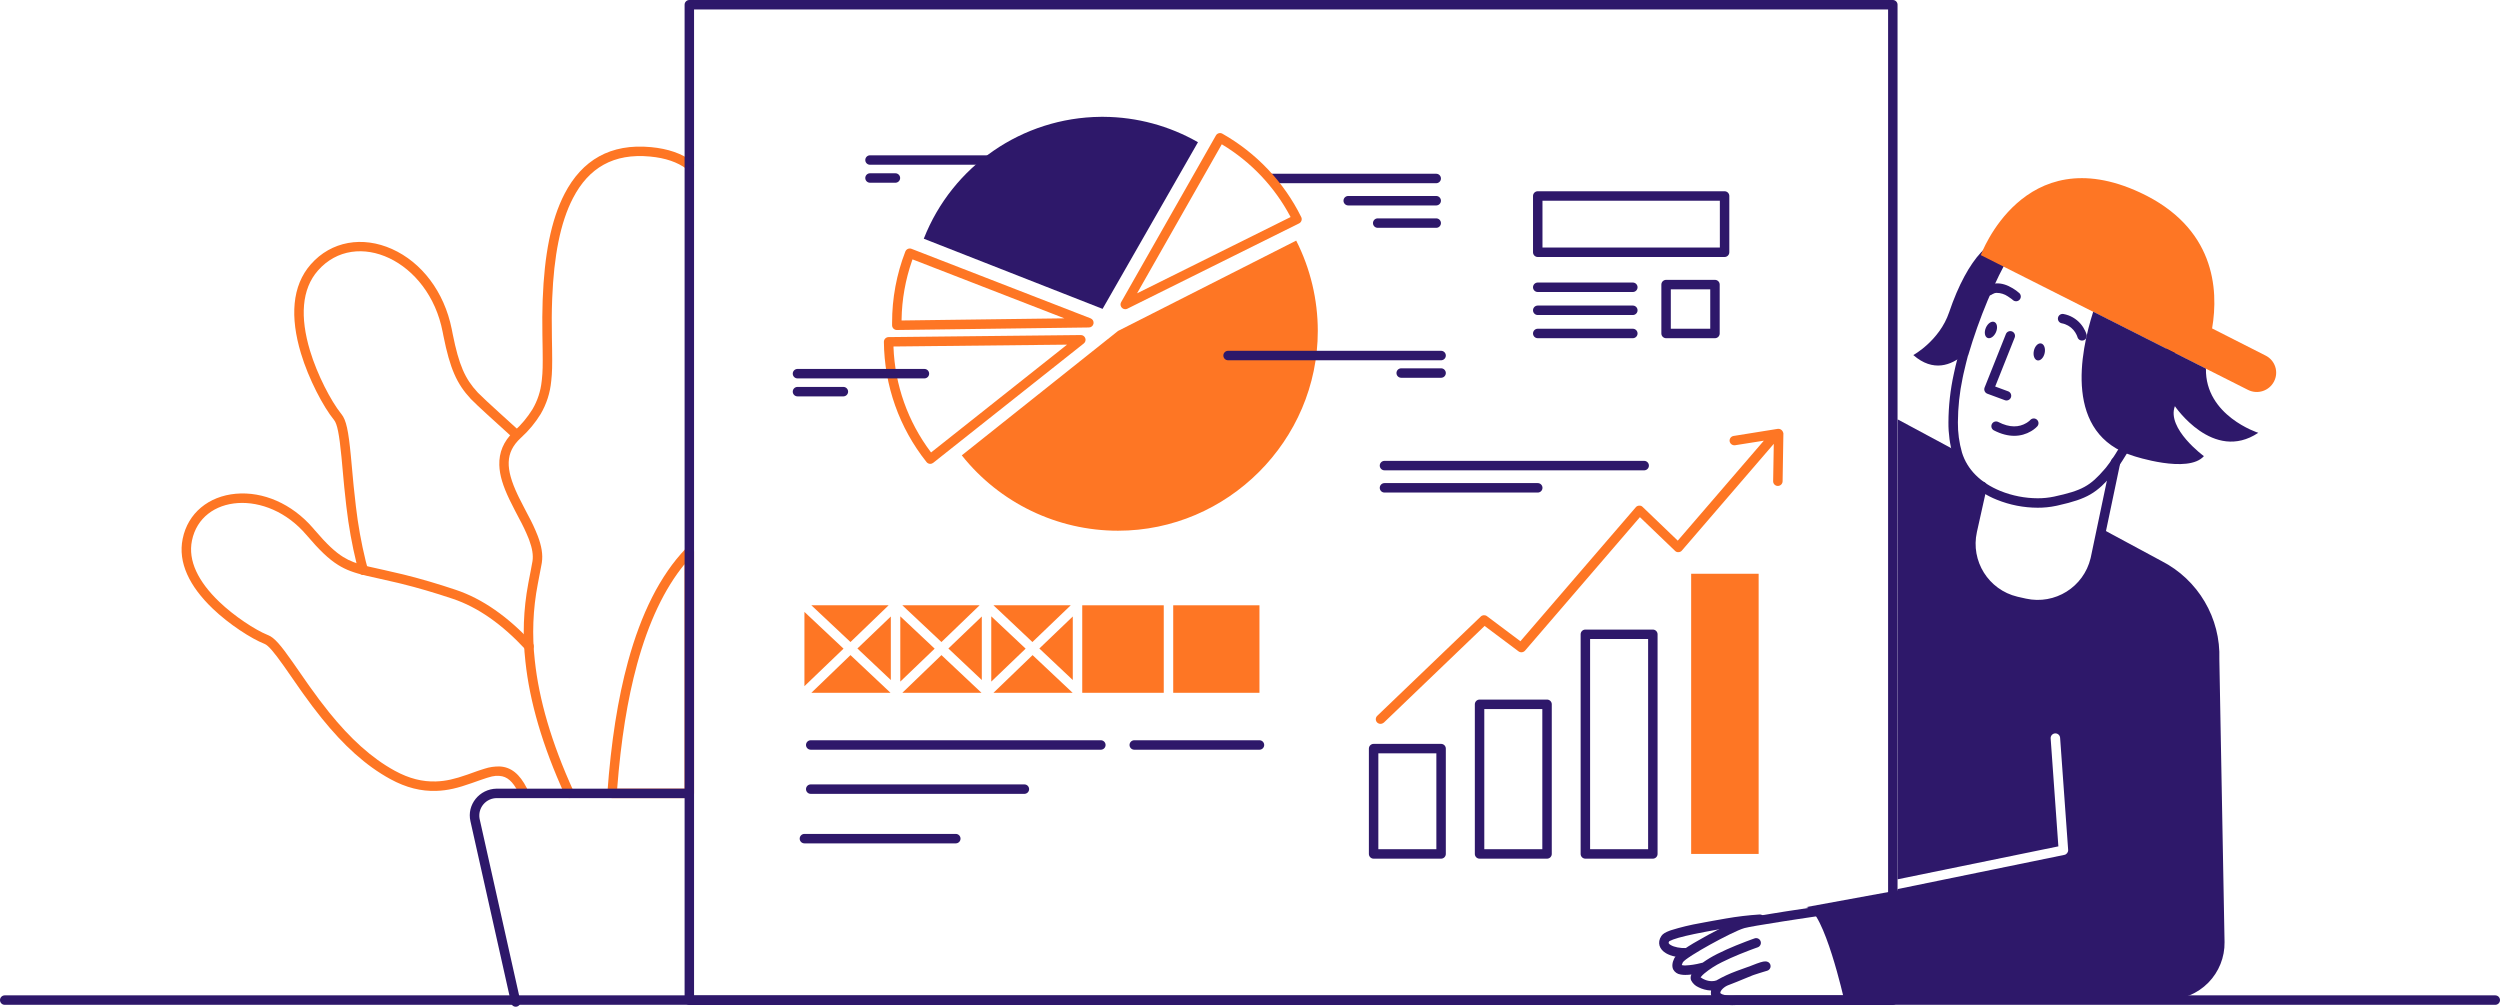
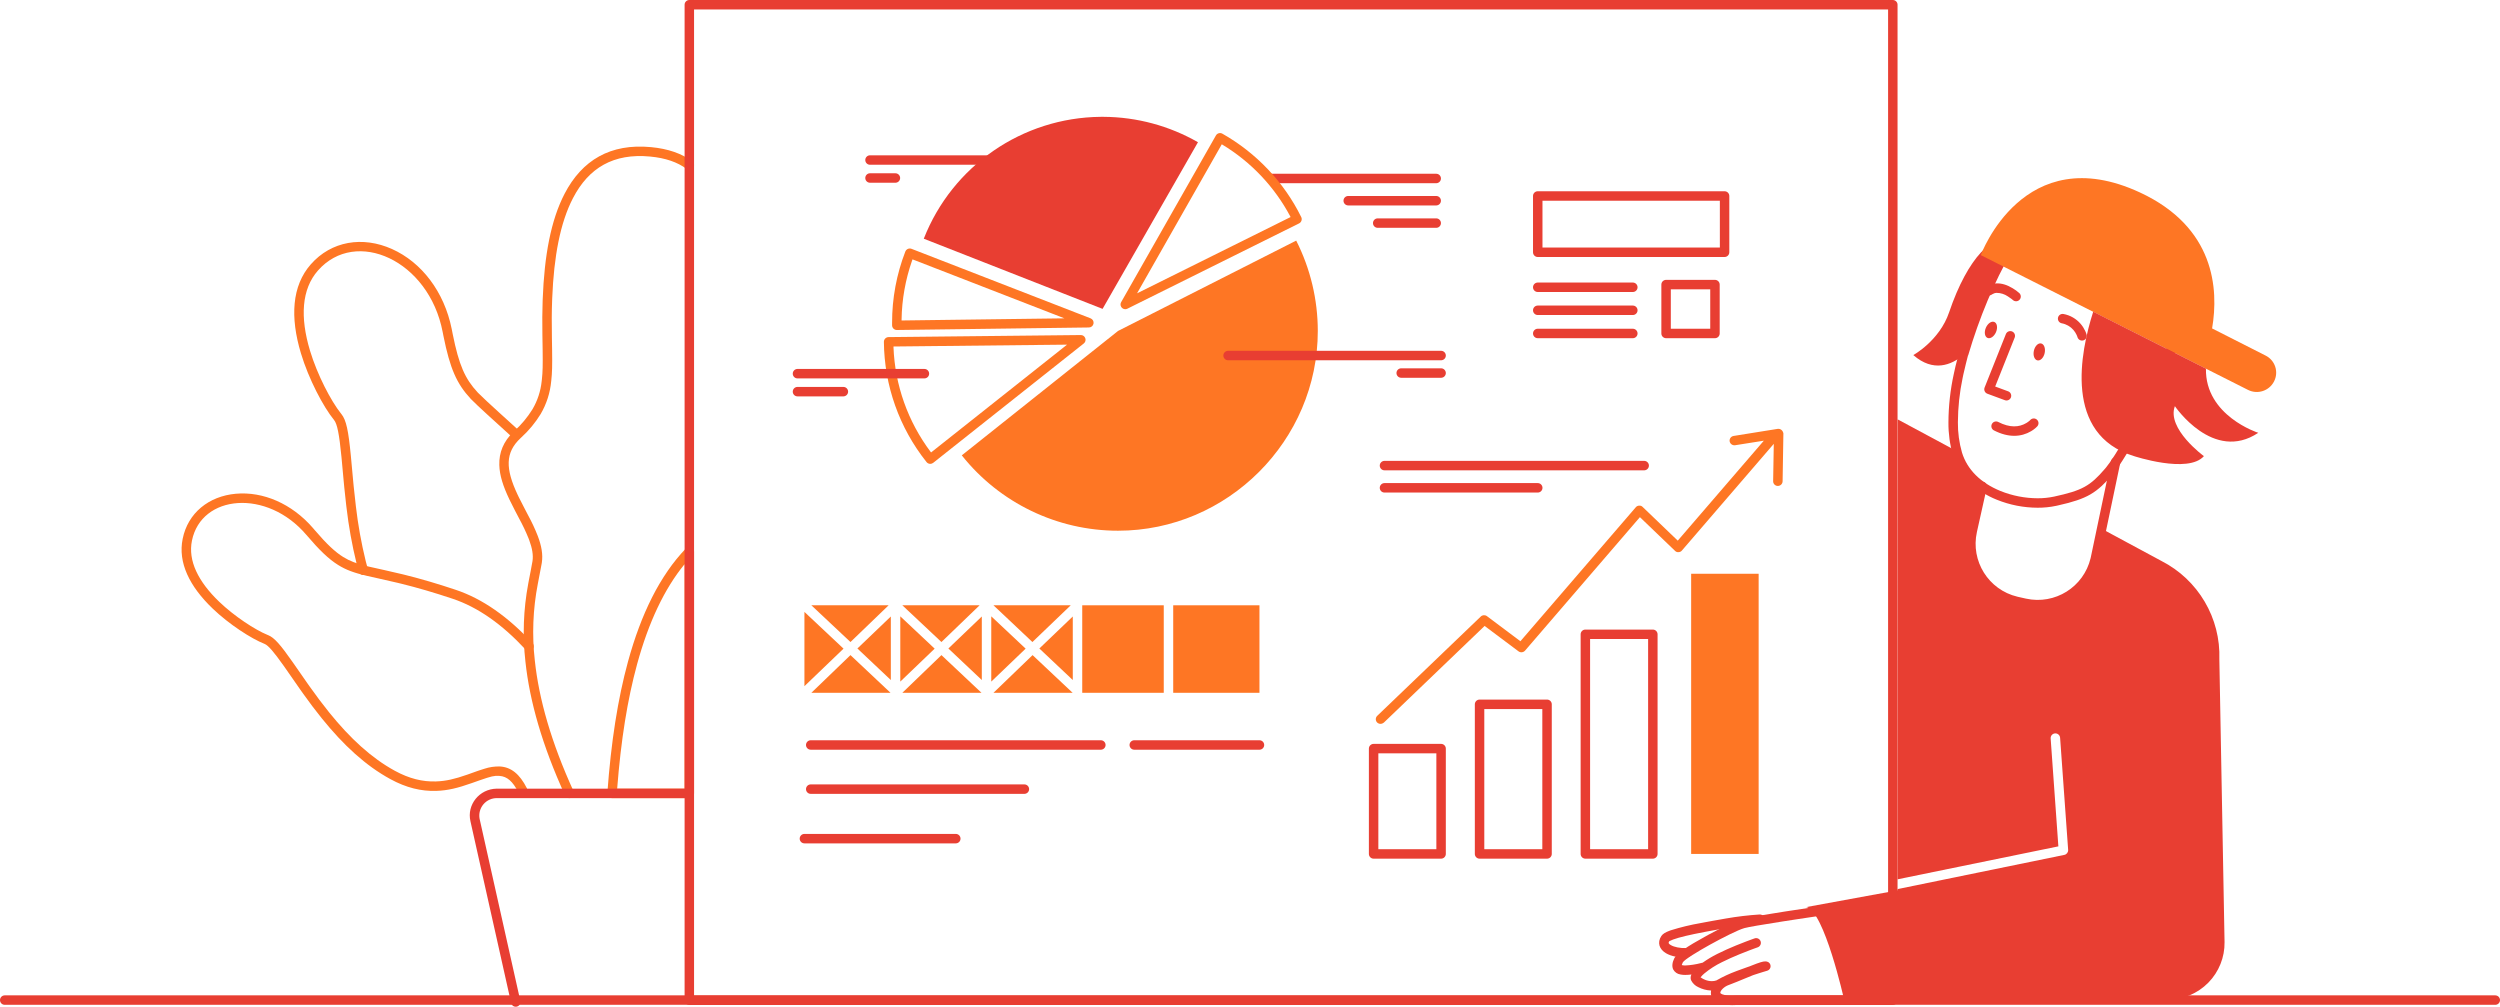
<svg xmlns="http://www.w3.org/2000/svg" viewBox="0 0 1585.6 638.5">
  <g id="graphs_and_statistics_outline_II" data-name="graphs and statistics/outline_II" transform="translate(2.6 2.6)">
    <g id="graphs_and_statistics_outline_II-2" data-name="graphs and statistics/outline_II">
      <g id="graphs_and_statistics_outline_II-3" data-name="graphs and statistics_outline_II">
        <g id="flower_1_" transform="translate(115 93)">
          <g id="leaves_1_">
            <g id="leaf_IV_1_" transform="translate(72 60)">
              <path id="Path" d="M10.529,14.177C23.51-.563,43.377-3.859,62.046,4.522,80.732,12.911,95.118,31.493,99.884,55.27l.472,2.411.164.822c3.947,19.6,7.747,28.251,15.8,36.919l.28.3c4.264,4.432,22.753,20.943,25.431,23.452a3,3,0,1,1-4.1,4.378l-2.583-2.357c-6.035-5.469-19.816-17.872-23.284-21.539l-.137-.146c-8.906-9.586-13.139-19.224-17.287-39.818q-.251-1.247-.505-2.565c-8.709-45.49-55.049-66.293-79.1-38.981C4.647,29.933,3.6,47.719,10,68.969c4.613,15.316,13.293,31.91,19.623,39.848l.282.35c3.119,3.835,4.464,10.639,6,26.487l1.477,16.056.314,3.253c.451,4.577.9,8.666,1.394,12.706a282.075,282.075,0,0,0,6.21,34.616q.658,2.617,1.37,5.167a3,3,0,1,1-5.779,1.615q-.734-2.626-1.41-5.319A287.893,287.893,0,0,1,33.134,168.4l-.229-1.893c-.413-3.482-.795-7.042-1.18-10.951l-.4-4.19c-.339-3.644-1.077-11.822-1.225-13.4l-.164-1.722c-1.384-14.24-2.661-20.81-4.679-23.291-6.851-8.4-16.091-25.966-21-42.255C-2.679,47.67-1.514,27.851,10.529,14.177Z" transform="translate(-2.98 -2.159)" fill="#fe7624" />
            </g>
            <g id="leaf_II_1_" transform="translate(0 220)">
              <path id="Path-2" data-name="Path" d="M34.433.191C51.6-1.342,69.878,6.4,83.3,21.906l1.3,1.518c7.505,8.741,12.78,13.7,17.923,16.892,4.256,2.644,8.529,4.225,15.686,5.954l1.029.242c2.6.586,15.466,3.429,20.74,4.721l2.185.542c9.852,2.473,20.012,5.432,31.624,9.321C191,66.833,207.176,78.333,222.537,94.9a3,3,0,1,1-4.4,4.079c-14.726-15.884-30.1-26.809-46.253-32.195-11.891-3.982-22.217-6.971-32.26-9.461l-2.695-.654c-6.355-1.505-18.525-4.187-19.487-4.415-8.109-1.925-13.063-3.723-18.087-6.844C93.381,41.7,87.5,36.1,79.152,26.284,54.177-3.1,12.516.622,6.576,29.946,3.969,42.613,10.529,55.9,23.9,68.726,33.543,77.97,46.645,86.5,54.44,89.691l.392.158c4.013,1.572,7.906,6.125,15.681,17.221l9.01,12.948,1.62,2.3c4.366,6.145,8.33,11.44,12.4,16.482,13.414,16.619,26.887,29.011,41.737,37.111,9.1,4.982,17.588,7.025,26.045,6.749,6.346-.207,11.949-1.534,19.916-4.321l5.895-2.108,1.4-.488c1.333-.457,2.474-.825,3.573-1.147a28.826,28.826,0,0,1,9.735-1.434c7.08.387,12.572,4.711,17.172,13.827a3,3,0,1,1-5.357,2.7c-3.638-7.21-7.3-10.172-11.882-10.522l-.541-.031c-3.041-.146-4.588.161-12.359,2.87l-4.9,1.728c-8.892,3.151-15.167,4.682-22.455,4.92-9.534.311-19.088-1.988-29.119-7.481-15.639-8.53-29.662-21.427-43.528-38.607-3.911-4.845-7.714-9.9-11.843-15.683l-1.848-2.608-9.57-13.747-.945-1.342c-6.163-8.708-9.641-12.733-11.918-13.71l-.113-.046c-8.482-3.35-22.526-12.44-32.887-22.375C5.042,58.956-2.412,43.853.7,28.746,4,12.429,17.211,1.728,34.433.191Z" transform="translate(-2.437 -2.641)" fill="#fe7624" />
            </g>
            <path id="Path-3" data-name="Path" d="M41.4,29.935C52.489,8.562,70.505-2.093,96.208.341c10.826,1.012,19.489,4.041,26.114,8.982a3,3,0,1,1-3.587,4.81c-5.686-4.24-13.3-6.9-23.089-7.818C72.462,4.12,56.725,13.426,46.729,32.7c-8.09,15.6-12.083,36.853-13.161,63.38l-.042,1.064c-.3,7.931-.315,14.223-.152,24.33l.125,7.616c.141,10.032.035,14.249-.539,19.418l-.031.273a50.385,50.385,0,0,1-6.7,20.856A68.8,68.8,0,0,1,14.07,184.362l-.594.559c-9.8,9.15-9.6,19.453-1.84,35.9l.78,1.625c.96,1.969,2,4,3.629,7.109l2.349,4.5a111.528,111.528,0,0,1,6,12.879c2.415,6.352,3.36,11.8,2.6,16.844l-.148.9c-.582,3.348-2.239,11.714-2.415,12.67a160.322,160.322,0,0,0-1.89,48.686c2.612,24.435,10.383,51.778,24.617,82.954a3,3,0,1,1-5.458,2.492c-14.494-31.746-22.441-59.711-25.125-84.808a165.812,165.812,0,0,1,1.773-49.4l.27-1.464c.444-2.309,2.144-10.918,2.445-12.918.563-3.741-.144-8.048-2.071-13.274l-.38-1a117.438,117.438,0,0,0-6-12.676l-2.764-5.291c-1.447-2.783-2.4-4.683-3.384-6.733C2.351,215.3.2,208.51.013,201.977-.215,194.028,2.634,187.008,9,180.895l.379-.359a63.962,63.962,0,0,0,11.684-13.96,44.021,44.021,0,0,0,5.819-17.764l.141-1.222c.515-4.755.61-8.865.474-18.507l-.158-9.816c-.118-8.409-.092-14.235.146-21.123l.044-1.227C28.575,69.084,32.708,46.7,41.4,29.935Z" transform="translate(199.071 -2.628)" fill="#fe7624" />
            <path id="Path-4" data-name="Path" d="M52,159.306H3a3,3,0,0,1-2.993-3.217C2.371,123.569,6.652,96.31,13.094,72.752c2.084-7.62,4.417-14.9,6.935-21.63a189.574,189.574,0,0,1,8.388-19.245,145.007,145.007,0,0,1,9.911-16.763A114.894,114.894,0,0,1,49.834.931,2.952,2.952,0,0,1,51.977,0,2.986,2.986,0,0,1,55,3.006v153.3A3,3,0,0,1,52,159.306Zm-3-148.4-.128.156C36.231,26.5,26.14,47.792,18.881,74.335c-6.125,22.4-10.259,48.192-12.638,78.849l-.009.122H49Z" transform="translate(267.6 251.294)" fill="#fe7624" />
          </g>
-           <path id="pot_2_" d="M138.353,0a3,3,0,0,1,.176,5.995L138.353,6h-121A11.074,11.074,0,0,0,6.223,19.079L32.081,134.645a3,3,0,0,1-5.812,1.481l-.043-.171L.429,20.672C-1.986,10.165,6.095.2,17.021,0l.332,0Z" transform="translate(180.347 404.6)" fill="#2e186a" />
+           <path id="pot_2_" d="M138.353,0a3,3,0,0,1,.176,5.995L138.353,6h-121A11.074,11.074,0,0,0,6.223,19.079L32.081,134.645a3,3,0,0,1-5.812,1.481l-.043-.171L.429,20.672C-1.986,10.165,6.095.2,17.021,0l.332,0Z" transform="translate(180.347 404.6)" fill="#E83E32" />
        </g>
        <g id="whiteboard_2_" transform="translate(434)">
-           <path id="shape_15_" d="M766.3,637.4H3a3,3,0,0,1-3-3V3A3,3,0,0,1,3,0H766.3a3,3,0,0,1,3,3V634.4A3,3,0,0,1,766.3,637.4ZM6,6V631.4H763.3V6Z" transform="translate(-2.4 -2.6)" fill="#2e186a" />
+           <path id="shape_15_" d="M766.3,637.4H3a3,3,0,0,1-3-3V3A3,3,0,0,1,3,0H766.3a3,3,0,0,1,3,3V634.4A3,3,0,0,1,766.3,637.4ZM6,6V631.4H763.3V6Z" transform="translate(-2.4 -2.6)" fill="#E83E32" />
          <g id="graph_5_" transform="translate(434 269)">
-             <path id="Rectangle" d="M45.8,72.8H3a3,3,0,0,1-3-3V3A3,3,0,0,1,3,0H45.8a3,3,0,0,1,3,3V69.8A3,3,0,0,1,45.8,72.8ZM6,6V66.8H42.8V6Z" transform="translate(-2.4 200.2)" fill="#2e186a" />
-             <path id="Rectangle-2" data-name="Rectangle" d="M45.8,100.9H3a3,3,0,0,1-3-3V3A3,3,0,0,1,3,0H45.8a3,3,0,0,1,3,3V97.9A3,3,0,0,1,45.8,100.9ZM6,6V94.9H42.8V6Z" transform="translate(64.8 172.1)" fill="#2e186a" />
-             <path id="Rectangle-3" data-name="Rectangle" d="M45.8,145.3H3a3,3,0,0,1-3-3V3A3,3,0,0,1,3,0H45.8a3,3,0,0,1,3,3V142.3A3,3,0,0,1,45.8,145.3ZM6,6H6V139.3H42.8V6H6Z" transform="translate(131.9 127.7)" fill="#2e186a" />
+             <path id="Rectangle" d="M45.8,72.8H3a3,3,0,0,1-3-3V3A3,3,0,0,1,3,0H45.8a3,3,0,0,1,3,3V69.8A3,3,0,0,1,45.8,72.8ZM6,6V66.8H42.8V6Z" transform="translate(-2.4 200.2)" fill="#E83E32" />
+             <path id="Rectangle-2" data-name="Rectangle" d="M45.8,100.9H3a3,3,0,0,1-3-3V3A3,3,0,0,1,3,0H45.8a3,3,0,0,1,3,3V97.9A3,3,0,0,1,45.8,100.9ZM6,6V94.9H42.8V6Z" transform="translate(64.8 172.1)" fill="#E83E32" />
+             <path id="Rectangle-3" data-name="Rectangle" d="M45.8,145.3H3a3,3,0,0,1-3-3V3A3,3,0,0,1,3,0H45.8a3,3,0,0,1,3,3V142.3A3,3,0,0,1,45.8,145.3ZM6,6H6V139.3H42.8V6H6Z" transform="translate(131.9 127.7)" fill="#E83E32" />
            <rect id="Rectangle-4" data-name="Rectangle" width="42.8" height="177.7" transform="translate(202 92.3)" fill="#fe7624" />
            <path id="arrow_1_" d="M257.313.725a3.1,3.1,0,0,0-2.4-.7l-28,4.5a3.011,3.011,0,0,0-2.5,3.4,3.09,3.09,0,0,0,3.4,2.5l18.3-2.9-54.6,63.4-22.3-21.4a2.651,2.651,0,0,0-2.2-.8,2.814,2.814,0,0,0-2.1,1l-73.2,85-21.2-15.9a3.028,3.028,0,0,0-3.9.2l-65.7,63a2.988,2.988,0,0,0-.1,4.2,3.1,3.1,0,0,0,2.2.9,3.439,3.439,0,0,0,2.1-.8l63.9-61.3,21.5,16.1a3.077,3.077,0,0,0,4.1-.4l72.9-84.7,22.3,21.4a2.651,2.651,0,0,0,2.2.8,2.814,2.814,0,0,0,2.1-1l58.3-67.7-.4,23.7a2.946,2.946,0,0,0,3,3h0a3.009,3.009,0,0,0,3-3l.5-30.3A3.738,3.738,0,0,0,257.313.725Z" transform="translate(1.987 0.375)" fill="#fe7624" />
          </g>
          <g id="layout_II_1_" transform="translate(73 381)">
            <g id="lines_8_" transform="translate(0 88)">
-               <path id="Path-5" data-name="Path" d="M187,0a3,3,0,0,1,.176,5.995L187,6H3A3,3,0,0,1,2.824.005L3,0Z" transform="translate(1.6 -2.1)" fill="#2e186a" />
-               <path id="Path-6" data-name="Path" d="M138.5,0a3,3,0,0,1,.176,5.995L138.5,6H3A3,3,0,0,1,2.824.005L3,0Z" transform="translate(1.6 25.9)" fill="#2e186a" />
-               <path id="Path-7" data-name="Path" d="M99,0a3,3,0,0,1,.176,5.995L99,6H3A3,3,0,0,1,2.824.005L3,0Z" transform="translate(-2.4 57.3)" fill="#2e186a" />
-               <path id="Path-8" data-name="Path" d="M82.4,0a3,3,0,0,1,.176,5.995L82.4,6H3A3,3,0,0,1,2.824.005L3,0Z" transform="translate(206.8 -2.1)" fill="#2e186a" />
+               <path id="Path-5" data-name="Path" d="M187,0a3,3,0,0,1,.176,5.995L187,6H3A3,3,0,0,1,2.824.005L3,0Z" transform="translate(1.6 -2.1)" fill="#E83E32" />
+               <path id="Path-6" data-name="Path" d="M138.5,0a3,3,0,0,1,.176,5.995L138.5,6H3A3,3,0,0,1,2.824.005L3,0Z" transform="translate(1.6 25.9)" fill="#E83E32" />
+               <path id="Path-7" data-name="Path" d="M99,0a3,3,0,0,1,.176,5.995L99,6H3A3,3,0,0,1,2.824.005L3,0Z" transform="translate(-2.4 57.3)" fill="#E83E32" />
+               <path id="Path-8" data-name="Path" d="M82.4,0a3,3,0,0,1,.176,5.995L82.4,6H3A3,3,0,0,1,2.824.005L3,0Z" transform="translate(206.8 -2.1)" fill="#E83E32" />
            </g>
            <g id="oragne_bar">
              <path id="Path-9" data-name="Path" d="M0,20.3l21.2,20V0Z" transform="translate(91.9 7.4)" fill="#fe7624" />
              <path id="Path-10" data-name="Path" d="M0,41.4,21.8,20.5,0,0Z" transform="translate(61.4 7.3)" fill="#fe7624" />
              <path id="Path-11" data-name="Path" d="M49,0H0L24.7,23.3Z" transform="translate(120.5 0.3)" fill="#fe7624" />
              <path id="Path-12" data-name="Path" d="M24.8,0,0,23.9H50.2Z" transform="translate(62.7 31.9)" fill="#fe7624" />
              <path id="Path-13" data-name="Path" d="M0,41.4,21.8,20.5,0,0Z" transform="translate(119.1 7.3)" fill="#fe7624" />
              <path id="Path-14" data-name="Path" d="M0,0V47.1L24.8,23.3Z" transform="translate(0.6 4.5)" fill="#fe7624" />
              <path id="Path-15" data-name="Path" d="M24.8,0,0,23.9H50.2Z" transform="translate(5 31.9)" fill="#fe7624" />
              <path id="Path-16" data-name="Path" d="M49,0H0L24.8,23.3Z" transform="translate(5 0.3)" fill="#fe7624" />
              <path id="Path-17" data-name="Path" d="M21.2,40.3V0L0,20.3Z" transform="translate(149.6 7.4)" fill="#fe7624" />
              <path id="Path-18" data-name="Path" d="M0,20.3l21.2,20V0Z" transform="translate(34.2 7.4)" fill="#fe7624" />
              <path id="Path-19" data-name="Path" d="M24.8,0,0,23.9H50.2Z" transform="translate(120.5 31.9)" fill="#fe7624" />
              <path id="Path-20" data-name="Path" d="M49,0H0L24.8,23.3Z" transform="translate(62.7 0.3)" fill="#fe7624" />
              <path id="Path-21" data-name="Path" d="M51.7,0H0V55.5H51.7Z" transform="translate(176.8 0.3)" fill="#fe7624" />
              <path id="Path-22" data-name="Path" d="M54.7,0H0V55.5H54.7Z" transform="translate(234.5 0.3)" fill="#fe7624" />
              <path id="Path-23" data-name="Path" d="M.4.45c.1.1.1.1.2.1V.45Z" transform="translate(170.2 55.35)" fill="#fe7624" />
            </g>
          </g>
          <g id="layout_3_" transform="translate(538 121)">
-             <path id="Rectangle-5" data-name="Rectangle" d="M34,37H3a3,3,0,0,1-3-3V3A3,3,0,0,1,3,0H34a3,3,0,0,1,3,3V34A3,3,0,0,1,34,37ZM6,6V31H31V6Z" transform="translate(79.1 53.9)" fill="#2e186a" />
-             <path id="Rectangle-6" data-name="Rectangle" d="M121.5,41.7H3a3,3,0,0,1-3-3V3A3,3,0,0,1,3,0H121.5a3,3,0,0,1,3,3V38.7A3,3,0,0,1,121.5,41.7ZM6,6V35.7H118.5V6Z" transform="translate(-2.3 -2.3)" fill="#2e186a" />
-             <path id="Path-24" data-name="Path" d="M63.3,0a3,3,0,0,1,.176,5.995L63.3,6H3A3,3,0,0,1,2.824.005L3,0Z" transform="translate(-2.3 84.9)" fill="#2e186a" />
-             <path id="Path-25" data-name="Path" d="M63.3,0a3,3,0,0,1,.176,5.995L63.3,6H3A3,3,0,0,1,2.824.005L3,0Z" transform="translate(-2.3 70.2)" fill="#2e186a" />
-             <path id="Path-26" data-name="Path" d="M63.3,0a3,3,0,0,1,.176,5.995L63.3,6H3A3,3,0,0,1,2.824.005L3,0Z" transform="translate(-2.3 55.6)" fill="#2e186a" />
+             <path id="Rectangle-5" data-name="Rectangle" d="M34,37H3a3,3,0,0,1-3-3V3A3,3,0,0,1,3,0H34a3,3,0,0,1,3,3V34A3,3,0,0,1,34,37ZM6,6V31H31V6Z" transform="translate(79.1 53.9)" fill="#E83E32" />
+             <path id="Rectangle-6" data-name="Rectangle" d="M121.5,41.7H3a3,3,0,0,1-3-3V3A3,3,0,0,1,3,0H121.5a3,3,0,0,1,3,3V38.7A3,3,0,0,1,121.5,41.7ZM6,6V35.7H118.5V6Z" transform="translate(-2.3 -2.3)" fill="#E83E32" />
+             <path id="Path-24" data-name="Path" d="M63.3,0a3,3,0,0,1,.176,5.995L63.3,6H3A3,3,0,0,1,2.824.005L3,0Z" transform="translate(-2.3 84.9)" fill="#E83E32" />
+             <path id="Path-25" data-name="Path" d="M63.3,0a3,3,0,0,1,.176,5.995L63.3,6H3A3,3,0,0,1,2.824.005L3,0Z" transform="translate(-2.3 70.2)" fill="#E83E32" />
+             <path id="Path-26" data-name="Path" d="M63.3,0a3,3,0,0,1,.176,5.995L63.3,6H3A3,3,0,0,1,2.824.005L3,0Z" transform="translate(-2.3 55.6)" fill="#E83E32" />
          </g>
          <g id="lines_7_" transform="translate(441 292)">
-             <path id="Path-27" data-name="Path" d="M167.7,0a3,3,0,0,1,.176,5.995L167.7,6H3A3,3,0,0,1,2.824.005L3,0Z" transform="translate(-2.5 -2.3)" fill="#2e186a" />
-             <path id="Path-28" data-name="Path" d="M100.2,0a3,3,0,0,1,.176,5.995L100.2,6H3A3,3,0,0,1,2.824.005L3,0Z" transform="translate(-2.5 11.8)" fill="#2e186a" />
+             <path id="Path-27" data-name="Path" d="M167.7,0a3,3,0,0,1,.176,5.995L167.7,6H3A3,3,0,0,1,2.824.005L3,0Z" transform="translate(-2.5 -2.3)" fill="#E83E32" />
+             <path id="Path-28" data-name="Path" d="M100.2,0a3,3,0,0,1,.176,5.995L100.2,6H3A3,3,0,0,1,2.824.005L3,0Z" transform="translate(-2.5 11.8)" fill="#E83E32" />
          </g>
          <g id="circle_graph_4_" transform="translate(69 71)">
            <path id="Path-29" data-name="Path" d="M99.1,57.3,212.1,0a126.927,126.927,0,0,1,13.7,57.3c0,69.5-57.2,126.7-126.7,126.7A126.586,126.586,0,0,1,0,136.2Z" transform="translate(104.4 79)" fill="#fe7624" />
-             <path id="Path-30" data-name="Path" d="M107.7,0a3,3,0,0,1,.176,5.995L107.7,6H3A3,3,0,0,1,2.824.005L3,0Z" transform="translate(297.6 36.6)" fill="#2e186a" />
-             <path id="Path-31" data-name="Path" d="M58.8,0a3,3,0,0,1,.176,5.995L58.8,6H3A3,3,0,0,1,2.824.005L3,0Z" transform="translate(346.5 50.7)" fill="#2e186a" />
-             <path id="Path-32" data-name="Path" d="M40.1,0a3,3,0,0,1,.176,5.995L40.1,6H3A3,3,0,0,1,2.824.005L3,0Z" transform="translate(365.2 64.9)" fill="#2e186a" />
-             <path id="Path-33" data-name="Path" d="M138.1,0a3,3,0,0,1,.176,5.995L138.1,6H3A3,3,0,0,1,2.824.005L3,0Z" transform="translate(270.3 148.9)" fill="#2e186a" />
-             <path id="Path-34" data-name="Path" d="M28.3,0a3,3,0,0,1,.176,5.995L28.3,6H3A3,3,0,0,1,2.824.005L3,0Z" transform="translate(380.1 160)" fill="#2e186a" />
+             <path id="Path-30" data-name="Path" d="M107.7,0a3,3,0,0,1,.176,5.995L107.7,6H3A3,3,0,0,1,2.824.005L3,0Z" transform="translate(297.6 36.6)" fill="#E83E32" />
+             <path id="Path-31" data-name="Path" d="M58.8,0a3,3,0,0,1,.176,5.995L58.8,6H3A3,3,0,0,1,2.824.005L3,0Z" transform="translate(346.5 50.7)" fill="#E83E32" />
+             <path id="Path-32" data-name="Path" d="M40.1,0a3,3,0,0,1,.176,5.995L40.1,6H3A3,3,0,0,1,2.824.005L3,0Z" transform="translate(365.2 64.9)" fill="#E83E32" />
+             <path id="Path-33" data-name="Path" d="M138.1,0a3,3,0,0,1,.176,5.995L138.1,6H3A3,3,0,0,1,2.824.005L3,0Z" transform="translate(270.3 148.9)" fill="#E83E32" />
+             <path id="Path-34" data-name="Path" d="M28.3,0a3,3,0,0,1,.176,5.995L28.3,6H3A3,3,0,0,1,2.824.005L3,0Z" transform="translate(380.1 160)" fill="#E83E32" />
            <g id="Group" transform="translate(46 27)">
-               <path id="Path-35" data-name="Path" d="M83.5,0a3,3,0,0,1,.176,5.995L83.5,6H3A3,3,0,0,1,2.824.005L3,0Z" transform="translate(-2.8 -2.1)" fill="#2e186a" />
-               <path id="Path-36" data-name="Path" d="M19.1,0a3,3,0,0,1,.176,5.995L19.1,6H3A3,3,0,0,1,2.824.005L3,0Z" transform="translate(-2.8 9.3)" fill="#2e186a" />
+               <path id="Path-35" data-name="Path" d="M83.5,0a3,3,0,0,1,.176,5.995L83.5,6H3A3,3,0,0,1,2.824.005L3,0Z" transform="translate(-2.8 -2.1)" fill="#E83E32" />
+               <path id="Path-36" data-name="Path" d="M19.1,0a3,3,0,0,1,.176,5.995L19.1,6H3A3,3,0,0,1,2.824.005L3,0Z" transform="translate(-2.8 9.3)" fill="#E83E32" />
            </g>
            <path id="Path-37" data-name="Path" d="M29.4,81.7h0a2.986,2.986,0,0,1-2.35-1.133A124.147,124.147,0,0,1,0,4.332,3,3,0,0,1,2.968,1.3L124.868,0h.036a2.963,2.963,0,0,1,2.83,2.015,2.934,2.934,0,0,1-.97,3.337l-95.5,75.7A2.968,2.968,0,0,1,29.4,81.7ZM116.169,6.092,6.07,7.267l.016.444a117.947,117.947,0,0,0,23.6,66.447l.233.307Z" transform="translate(55 138.9)" fill="#fe7624" />
            <path id="Path-38" data-name="Path" d="M3,51.7a3,3,0,0,1-3-3V47.1A124.721,124.721,0,0,1,8.4,1.919,3.018,3.018,0,0,1,11.2,0a2.988,2.988,0,0,1,1.085.2l113.6,44.1a3,3,0,0,1-1.047,5.8L3.039,51.7ZM12.949,6.9l-.327.924A118.84,118.84,0,0,0,6.017,45.067l-.007.593,103.3-1.357Z" transform="translate(60.2 83.999)" fill="#fe7624" />
            <path id="Path-39" data-name="Path" d="M3,111.715A3.03,3.03,0,0,1,.4,110.186a2.911,2.911,0,0,1,0-2.968l60.1-105.7A3,3,0,0,1,64.594.391a124.111,124.111,0,0,1,29,22.711,123.093,123.093,0,0,1,21.013,30.172,3.005,3.005,0,0,1-1.356,4.013l-108.9,54.1A3.021,3.021,0,0,1,3,111.715ZM64.222,7.121,10.477,101.643l97.389-48.382-.189-.359a117.828,117.828,0,0,0-43.1-45.568Z" transform="translate(205.085 10.799)" fill="#fe7624" />
-             <path id="Path-40" data-name="Path" d="M173.9,16.1A121.894,121.894,0,0,0,114.2,0h-2A121.762,121.762,0,0,0,0,77.3l113.4,44.5Z" transform="translate(80.3 0.5)" fill="#2e186a" />
-             <path id="Path-41" data-name="Path" d="M83.5,0a3,3,0,0,1,.176,5.995L83.5,6H3A3,3,0,0,1,2.824.005L3,0Z" transform="translate(-2.8 160.4)" fill="#2e186a" />
-             <path id="Path-42" data-name="Path" d="M32.1,0a3,3,0,0,1,.176,5.995L32.1,6H3A3,3,0,0,1,2.824.005L3,0Z" transform="translate(-2.8 171.8)" fill="#2e186a" />
+             <path id="Path-40" data-name="Path" d="M173.9,16.1A121.894,121.894,0,0,0,114.2,0h-2A121.762,121.762,0,0,0,0,77.3l113.4,44.5Z" transform="translate(80.3 0.5)" fill="#E83E32" />
+             <path id="Path-41" data-name="Path" d="M83.5,0a3,3,0,0,1,.176,5.995L83.5,6H3A3,3,0,0,1,2.824.005L3,0Z" transform="translate(-2.8 160.4)" fill="#E83E32" />
+             <path id="Path-42" data-name="Path" d="M32.1,0a3,3,0,0,1,.176,5.995L32.1,6H3A3,3,0,0,1,2.824.005L3,0Z" transform="translate(-2.8 171.8)" fill="#E83E32" />
          </g>
        </g>
        <g id="man_7_" transform="translate(1052 110)">
          <g id="hand_II_7_" transform="translate(0 463)">
-             <path id="Path-43" data-name="Path" d="M63.732.006a3,3,0,0,1,.374,5.988A188.984,188.984,0,0,0,44.926,8.2l-8.46,1.486-3.665.661c-.927.17-1.82.335-2.69.5l-1.291.244c-9.329,1.775-16.028,3.342-19.927,4.78A15.449,15.449,0,0,0,6.77,16.8c-.121.068-.224.131-.306.186l-.119.084c-.586.946-.407,1.444.921,2.254l.172.1c2.148,1.263,5.839,2.008,9.676,1.875a3,3,0,1,1,.207,6c-4.894.169-9.692-.8-12.924-2.7C.115,22.08-1.36,17.848,1.412,13.653c.941-1.432,2.674-2.406,5.4-3.413l.619-.222A147.572,147.572,0,0,1,26.369,5.449L29,4.948c1.539-.289,3.143-.583,4.883-.9L42.4,2.545A194.988,194.988,0,0,1,63.732.006Z" transform="translate(-2.319 4.4)" fill="#2e186a" />
-             <path id="Path-44" data-name="Path" d="M37.843,64.487c-4.187,0-7.469-.641-9.756-1.906a6.488,6.488,0,0,1-3.66-5.665l-.005-.24a7.115,7.115,0,0,1,.109-1.283l.033-.175-.284-.012A19.194,19.194,0,0,1,16.451,53.1a9.379,9.379,0,0,1-4.606-4.454l-.069-.194a4.6,4.6,0,0,1,.282-3.316l.032-.074-.2.026a30.727,30.727,0,0,1-3.679.25A15.41,15.41,0,0,1,5.354,45.1L5.1,45.045A6.2,6.2,0,0,1,.537,41.86c-.9-1.876-.655-4.39.69-7.079,1.4-2.865,7.819-7.353,20.192-14.125l1.86-1.01c8.507-4.577,16.819-8.528,20.215-9.608l.59-.176C46.851,9.09,55.754,7.545,71.3,5.139l3.322-.511c4.2-.643,8.7-1.323,13.4-2.021L99.971.846,105.6.031a3,3,0,0,1,3.3,2.094l.047.171,14.1,58.4a3,3,0,0,1-2.741,3.7l-.175.005h-79.5l-.342.02C39.442,64.464,38.622,64.487,37.843,64.487ZM58.91,36.754a4.777,4.777,0,0,1,.991.1l.085.019a3,3,0,0,1,.158,5.81l-.87.254-1.6.481c-.8.243-1.526.469-2.233.691l-.592.187c-.924.294-1.817.583-2.652.859L51.17,45.5l-3.256,1.324L41.03,49.654c-2.079.846-3.417,1.372-4.769,1.876l-.537.2c-2.951,1.047-5.314,3.535-5.3,4.9,0,.288.2.563,1.135.971a16.482,16.482,0,0,0,6.149.9c.687,0,1.418-.02,2.175-.06l.454-.026.186-.006H116.31L103.746,6.36,96.788,7.375,88.906,8.541c-3.577.533-6.73,1.006-9.639,1.448L69.92,11.426c-13.461,2.1-21.822,3.553-24.178,4.2l-.2.057C41.6,16.813,31.832,21.747,23.9,26.138c-7.446,4.123-16.444,9.558-17.3,11.3a7.23,7.23,0,0,0-.56,1.414l-.034.154L6,39.082l.155.047.215.052A8.883,8.883,0,0,0,8.2,39.34a47.587,47.587,0,0,0,9.872-1.508l1.17-.279.054-.04a69.667,69.667,0,0,1,8.969-5.383l.409-.208c1.768-.892,3.735-1.823,5.847-2.767,3.66-1.636,7.734-3.307,12.109-4.969l1.21-.456c.57-.213,1.145-.426,1.711-.634l1.372-.5,1.222-.433a3,3,0,0,1,2.128,5.608l-1.623.581-1.038.376c-.952.349-1.912.707-2.853,1.065-4.269,1.622-8.236,3.249-11.79,4.838-2.031.908-3.912,1.8-5.591,2.646a56.272,56.272,0,0,0-11.135,7.161A17.141,17.141,0,0,0,18.03,46.68l-.12.158.185.145a11.582,11.582,0,0,0,2.741,1.48,11.723,11.723,0,0,0,4.2.825,8.749,8.749,0,0,0,2.89-.471L28,48.792l.254-.154A82.418,82.418,0,0,1,40.379,43l.653-.252c2.045-.783,4.257-1.584,6.574-2.38l1.422-.482,1.39-.556C55.268,37.4,57.411,36.754,58.91,36.754Z" transform="translate(6.078 -2.6)" fill="#2e186a" />
+             <path id="Path-43" data-name="Path" d="M63.732.006a3,3,0,0,1,.374,5.988A188.984,188.984,0,0,0,44.926,8.2l-8.46,1.486-3.665.661c-.927.17-1.82.335-2.69.5l-1.291.244c-9.329,1.775-16.028,3.342-19.927,4.78A15.449,15.449,0,0,0,6.77,16.8c-.121.068-.224.131-.306.186l-.119.084c-.586.946-.407,1.444.921,2.254l.172.1c2.148,1.263,5.839,2.008,9.676,1.875a3,3,0,1,1,.207,6c-4.894.169-9.692-.8-12.924-2.7C.115,22.08-1.36,17.848,1.412,13.653c.941-1.432,2.674-2.406,5.4-3.413l.619-.222A147.572,147.572,0,0,1,26.369,5.449L29,4.948c1.539-.289,3.143-.583,4.883-.9L42.4,2.545A194.988,194.988,0,0,1,63.732.006Z" transform="translate(-2.319 4.4)" fill="#E83E32" />
+             <path id="Path-44" data-name="Path" d="M37.843,64.487c-4.187,0-7.469-.641-9.756-1.906a6.488,6.488,0,0,1-3.66-5.665l-.005-.24a7.115,7.115,0,0,1,.109-1.283l.033-.175-.284-.012A19.194,19.194,0,0,1,16.451,53.1a9.379,9.379,0,0,1-4.606-4.454l-.069-.194a4.6,4.6,0,0,1,.282-3.316l.032-.074-.2.026a30.727,30.727,0,0,1-3.679.25A15.41,15.41,0,0,1,5.354,45.1L5.1,45.045A6.2,6.2,0,0,1,.537,41.86c-.9-1.876-.655-4.39.69-7.079,1.4-2.865,7.819-7.353,20.192-14.125l1.86-1.01c8.507-4.577,16.819-8.528,20.215-9.608l.59-.176C46.851,9.09,55.754,7.545,71.3,5.139l3.322-.511c4.2-.643,8.7-1.323,13.4-2.021L99.971.846,105.6.031a3,3,0,0,1,3.3,2.094l.047.171,14.1,58.4a3,3,0,0,1-2.741,3.7l-.175.005h-79.5l-.342.02C39.442,64.464,38.622,64.487,37.843,64.487ZM58.91,36.754a4.777,4.777,0,0,1,.991.1l.085.019a3,3,0,0,1,.158,5.81l-.87.254-1.6.481c-.8.243-1.526.469-2.233.691l-.592.187c-.924.294-1.817.583-2.652.859L51.17,45.5l-3.256,1.324L41.03,49.654c-2.079.846-3.417,1.372-4.769,1.876l-.537.2c-2.951,1.047-5.314,3.535-5.3,4.9,0,.288.2.563,1.135.971a16.482,16.482,0,0,0,6.149.9c.687,0,1.418-.02,2.175-.06l.454-.026.186-.006H116.31L103.746,6.36,96.788,7.375,88.906,8.541c-3.577.533-6.73,1.006-9.639,1.448L69.92,11.426c-13.461,2.1-21.822,3.553-24.178,4.2l-.2.057C41.6,16.813,31.832,21.747,23.9,26.138c-7.446,4.123-16.444,9.558-17.3,11.3a7.23,7.23,0,0,0-.56,1.414l-.034.154L6,39.082l.155.047.215.052A8.883,8.883,0,0,0,8.2,39.34a47.587,47.587,0,0,0,9.872-1.508l1.17-.279.054-.04a69.667,69.667,0,0,1,8.969-5.383l.409-.208c1.768-.892,3.735-1.823,5.847-2.767,3.66-1.636,7.734-3.307,12.109-4.969l1.21-.456c.57-.213,1.145-.426,1.711-.634l1.372-.5,1.222-.433a3,3,0,0,1,2.128,5.608l-1.623.581-1.038.376c-.952.349-1.912.707-2.853,1.065-4.269,1.622-8.236,3.249-11.79,4.838-2.031.908-3.912,1.8-5.591,2.646a56.272,56.272,0,0,0-11.135,7.161A17.141,17.141,0,0,0,18.03,46.68l-.12.158.185.145a11.582,11.582,0,0,0,2.741,1.48,11.723,11.723,0,0,0,4.2.825,8.749,8.749,0,0,0,2.89-.471L28,48.792l.254-.154A82.418,82.418,0,0,1,40.379,43l.653-.252c2.045-.783,4.257-1.584,6.574-2.38l1.422-.482,1.39-.556C55.268,37.4,57.411,36.754,58.91,36.754Z" transform="translate(6.078 -2.6)" fill="#E83E32" />
          </g>
-           <path id="body_5_" d="M262,152.2a67.417,67.417,0,0,0-36.7-62.4L187.6,69.5l-4.1,18.6a37.5,37.5,0,0,1-44.7,28.5l-4.9-1.1a37.5,37.5,0,0,1-28.5-44.7l6.3-28.3c-7.2-5-12.9-11.8-15.6-20.6-.2-.6-.3-1.2-.5-1.7L58,0l-.1,291.7,102-20.9L155,202.3a3.007,3.007,0,0,1,6-.4l5.1,71.1a3.042,3.042,0,0,1-2.4,3.2L57.9,297.9v.8L0,309.3C11.4,311.5,24,368,24,368H229.4a35.94,35.94,0,0,0,35.9-36.5Z" transform="translate(91 153.4)" fill="#2e186a" />
+           <path id="body_5_" d="M262,152.2a67.417,67.417,0,0,0-36.7-62.4L187.6,69.5l-4.1,18.6a37.5,37.5,0,0,1-44.7,28.5l-4.9-1.1a37.5,37.5,0,0,1-28.5-44.7l6.3-28.3c-7.2-5-12.9-11.8-15.6-20.6-.2-.6-.3-1.2-.5-1.7L58,0l-.1,291.7,102-20.9L155,202.3a3.007,3.007,0,0,1,6-.4l5.1,71.1a3.042,3.042,0,0,1-2.4,3.2L57.9,297.9v.8L0,309.3C11.4,311.5,24,368,24,368H229.4a35.94,35.94,0,0,0,35.9-36.5Z" transform="translate(91 153.4)" fill="#E83E32" />
          <g id="head_10_" transform="translate(158)">
-             <path id="neck_5_" d="M91.865,2.385a3,3,0,0,1,5.9,1.059l-.031.174L84.93,64.653A40.5,40.5,0,0,1,37.3,95.568l-.654-.14-4.9-1.1A40.5,40.5,0,0,1,.833,46.7l.14-.654,6.3-28.3a3,3,0,0,1,5.89,1.131l-.033.173-6.3,28.3A34.495,34.495,0,0,0,32.5,88.345l.556.129,4.9,1.1A34.487,34.487,0,0,0,78.937,63.94l.128-.555Z" transform="translate(34.399 177.499)" fill="#2e186a" />
-             <path id="face_11_" d="M56.557,185.853h0A69.543,69.543,0,0,1,30.739,180.8a53.259,53.259,0,0,1-17.63-11.385,40.344,40.344,0,0,1-10.252-16.8A73.117,73.117,0,0,1,0,131.725a146.844,146.844,0,0,1,3.372-30.606c.69-3.321,1.469-6.612,2.315-9.783.1-.366.186-.69.268-.99l.256-.919.243-.853.269-.915V87.65l.018-.063A340.691,340.691,0,0,1,19.008,52.819,267.358,267.358,0,0,1,34.681,20.93l.662-1.125.28-.466A39.781,39.781,0,0,1,50.551,4.647,40.628,40.628,0,0,1,70.163,0a57.14,57.14,0,0,1,5.976.324A75.666,75.666,0,0,1,94.607,4.855a87.037,87.037,0,0,1,9.3,4.094l1.02.535a93.02,93.02,0,0,1,18.09,12.358,68.717,68.717,0,0,1,12.549,14.6A62.035,62.035,0,0,1,142.913,53a70.011,70.011,0,0,1,2.473,18.211,87.265,87.265,0,0,1-3.908,25.969c-.86,2.838-1.835,5.585-2.9,8.167-.744,1.806-1.3,2.991-1.642,3.668l-.159.316-2.746,5.17q-.57,1.065-1.177,2.194l-1.806,3.347c-3.444,6.357-6.751,12.327-9.83,17.743-.436.765-.792,1.388-1.12,1.959l-1.444,2.51c-6.535,11.288-11.194,18.524-14.244,22.122l-.327.384c-4.593,5.385-8.763,9.609-14.19,12.72-4.809,2.757-10.728,4.763-20.43,6.922l-1.205.265A55.276,55.276,0,0,1,56.557,185.853ZM12.413,89.25h0c-.541,2.085-1.978,7.624-2.937,12.023l-.167.783-.3,1.442A139.4,139.4,0,0,0,6,131.683a67.19,67.19,0,0,0,2.588,19.165c3.331,10.793,11.775,19.229,24.418,24.395a63.712,63.712,0,0,0,23.55,4.611A49.272,49.272,0,0,0,66.986,178.8c17.733-3.855,22.854-6.649,32.233-17.586l.774-.911c2.845-3.423,7.493-10.708,13.813-21.654l1.089-1.893L116,134.815c3.326-5.848,6.943-12.389,10.749-19.443l.413-.768c.827-1.534,1.606-2.988,2.316-4.32l1.857-3.5.3-.6c.066-.134.144-.3.231-.484l.342-.743c.177-.4.335-.754.481-1.1l.338-.8c.991-2.406,1.9-4.97,2.7-7.623a81.282,81.282,0,0,0,3.65-24.181c-.193-24.441-12.735-43.442-37.277-56.477a79.941,79.941,0,0,0-9.607-4.3A69.663,69.663,0,0,0,75.508,6.291,51.181,51.181,0,0,0,70.157,6C57.119,6,47.143,11.673,40.5,22.863l-.645,1.1C29.237,42.168,19.521,65.365,12.5,89.277l-.089-.027Z" transform="translate(23.176 23.568)" fill="#2e186a" />
-             <path id="hair_II_1_" d="M31.9,72.041c5.9-20,15.3-45.3,28.3-67.1a28.965,28.965,0,0,1,1.9-2.9c-10.5-8.2-27.6,8.7-39.4,43.6-6.1,18-22.7,27.1-22.7,27.1,12.7,11.1,24.2,6.3,31.7,0C31.8,72.341,31.8,72.041,31.9,72.041Z" transform="translate(0.9 39.859)" fill="#2e186a" />
-             <path id="nose_9_" d="M13.714,1.891a3,3,0,0,1,5.635,2.054l-.06.166L6.926,35.152l8.214,3.035a3,3,0,0,1,1.831,3.687l-.056.167a3,3,0,0,1-3.687,1.831l-.167-.056-11.1-4.1A3,3,0,0,1,.152,35.959l.061-.169Z" transform="translate(45.899 97.399)" fill="#2e186a" />
-             <ellipse id="eye_II_13_" cx="5.5" cy="3.5" rx="5.5" ry="3.5" transform="matrix(0.394, -0.919, 0.919, 0.394, 44.745, 100.343)" fill="#2e186a" />
-             <ellipse id="eye_13_" cx="5.5" cy="3.5" rx="5.5" ry="3.5" transform="translate(76.18 115.216) rotate(-77.555)" fill="#2e186a" />
-             <path id="brow_II_9_" d="M.059,2.412A3,3,0,0,1,3.589.059,18.8,18.8,0,0,1,14.422,6.3a19.534,19.534,0,0,1,2.937,4.587,14.326,14.326,0,0,1,.846,2.265,3,3,0,0,1-5.76,1.671l-.091-.314a10.451,10.451,0,0,0-.448-1.121A13.577,13.577,0,0,0,9.87,10.207,12.819,12.819,0,0,0,2.412,5.942,3,3,0,0,1,.059,2.412Z" transform="translate(92.599 86.499)" fill="#2e186a" />
-             <path id="brow_9_" d="M7.334.035c3.589-.262,7.206.951,10.734,3.084a27.078,27.078,0,0,1,4.161,3.043,3,3,0,0,1-4.058,4.419l-.125-.111c-.153-.133-.391-.331-.7-.576a24.142,24.142,0,0,0-2.377-1.641A12.807,12.807,0,0,0,7.772,6.019,5.767,5.767,0,0,0,5,6.938l-.254.173A3,3,0,0,1,1.253,2.233,11.775,11.775,0,0,1,7.334.035Z" transform="translate(45.9 67.128)" fill="#2e186a" />
+             <path id="neck_5_" d="M91.865,2.385a3,3,0,0,1,5.9,1.059l-.031.174L84.93,64.653A40.5,40.5,0,0,1,37.3,95.568l-.654-.14-4.9-1.1A40.5,40.5,0,0,1,.833,46.7l.14-.654,6.3-28.3a3,3,0,0,1,5.89,1.131l-.033.173-6.3,28.3A34.495,34.495,0,0,0,32.5,88.345l.556.129,4.9,1.1A34.487,34.487,0,0,0,78.937,63.94l.128-.555Z" transform="translate(34.399 177.499)" fill="#E83E32" />
+             <path id="face_11_" d="M56.557,185.853h0A69.543,69.543,0,0,1,30.739,180.8a53.259,53.259,0,0,1-17.63-11.385,40.344,40.344,0,0,1-10.252-16.8A73.117,73.117,0,0,1,0,131.725a146.844,146.844,0,0,1,3.372-30.606c.69-3.321,1.469-6.612,2.315-9.783.1-.366.186-.69.268-.99l.256-.919.243-.853.269-.915V87.65l.018-.063A340.691,340.691,0,0,1,19.008,52.819,267.358,267.358,0,0,1,34.681,20.93l.662-1.125.28-.466A39.781,39.781,0,0,1,50.551,4.647,40.628,40.628,0,0,1,70.163,0a57.14,57.14,0,0,1,5.976.324A75.666,75.666,0,0,1,94.607,4.855a87.037,87.037,0,0,1,9.3,4.094l1.02.535a93.02,93.02,0,0,1,18.09,12.358,68.717,68.717,0,0,1,12.549,14.6A62.035,62.035,0,0,1,142.913,53a70.011,70.011,0,0,1,2.473,18.211,87.265,87.265,0,0,1-3.908,25.969c-.86,2.838-1.835,5.585-2.9,8.167-.744,1.806-1.3,2.991-1.642,3.668l-.159.316-2.746,5.17q-.57,1.065-1.177,2.194l-1.806,3.347c-3.444,6.357-6.751,12.327-9.83,17.743-.436.765-.792,1.388-1.12,1.959l-1.444,2.51c-6.535,11.288-11.194,18.524-14.244,22.122l-.327.384c-4.593,5.385-8.763,9.609-14.19,12.72-4.809,2.757-10.728,4.763-20.43,6.922l-1.205.265A55.276,55.276,0,0,1,56.557,185.853ZM12.413,89.25h0c-.541,2.085-1.978,7.624-2.937,12.023l-.167.783-.3,1.442A139.4,139.4,0,0,0,6,131.683a67.19,67.19,0,0,0,2.588,19.165c3.331,10.793,11.775,19.229,24.418,24.395a63.712,63.712,0,0,0,23.55,4.611A49.272,49.272,0,0,0,66.986,178.8c17.733-3.855,22.854-6.649,32.233-17.586l.774-.911c2.845-3.423,7.493-10.708,13.813-21.654l1.089-1.893L116,134.815c3.326-5.848,6.943-12.389,10.749-19.443l.413-.768c.827-1.534,1.606-2.988,2.316-4.32l1.857-3.5.3-.6c.066-.134.144-.3.231-.484l.342-.743c.177-.4.335-.754.481-1.1l.338-.8c.991-2.406,1.9-4.97,2.7-7.623a81.282,81.282,0,0,0,3.65-24.181c-.193-24.441-12.735-43.442-37.277-56.477a79.941,79.941,0,0,0-9.607-4.3A69.663,69.663,0,0,0,75.508,6.291,51.181,51.181,0,0,0,70.157,6C57.119,6,47.143,11.673,40.5,22.863l-.645,1.1C29.237,42.168,19.521,65.365,12.5,89.277l-.089-.027Z" transform="translate(23.176 23.568)" fill="#E83E32" />
+             <path id="hair_II_1_" d="M31.9,72.041c5.9-20,15.3-45.3,28.3-67.1a28.965,28.965,0,0,1,1.9-2.9c-10.5-8.2-27.6,8.7-39.4,43.6-6.1,18-22.7,27.1-22.7,27.1,12.7,11.1,24.2,6.3,31.7,0C31.8,72.341,31.8,72.041,31.9,72.041Z" transform="translate(0.9 39.859)" fill="#E83E32" />
+             <path id="nose_9_" d="M13.714,1.891a3,3,0,0,1,5.635,2.054l-.06.166L6.926,35.152l8.214,3.035a3,3,0,0,1,1.831,3.687l-.056.167a3,3,0,0,1-3.687,1.831l-.167-.056-11.1-4.1A3,3,0,0,1,.152,35.959l.061-.169Z" transform="translate(45.899 97.399)" fill="#E83E32" />
+             <ellipse id="eye_II_13_" cx="5.5" cy="3.5" rx="5.5" ry="3.5" transform="matrix(0.394, -0.919, 0.919, 0.394, 44.745, 100.343)" fill="#E83E32" />
+             <ellipse id="eye_13_" cx="5.5" cy="3.5" rx="5.5" ry="3.5" transform="translate(76.18 115.216) rotate(-77.555)" fill="#E83E32" />
+             <path id="brow_II_9_" d="M.059,2.412A3,3,0,0,1,3.589.059,18.8,18.8,0,0,1,14.422,6.3a19.534,19.534,0,0,1,2.937,4.587,14.326,14.326,0,0,1,.846,2.265,3,3,0,0,1-5.76,1.671l-.091-.314a10.451,10.451,0,0,0-.448-1.121A13.577,13.577,0,0,0,9.87,10.207,12.819,12.819,0,0,0,2.412,5.942,3,3,0,0,1,.059,2.412Z" transform="translate(92.599 86.499)" fill="#E83E32" />
+             <path id="brow_9_" d="M7.334.035c3.589-.262,7.206.951,10.734,3.084a27.078,27.078,0,0,1,4.161,3.043,3,3,0,0,1-4.058,4.419l-.125-.111c-.153-.133-.391-.331-.7-.576a24.142,24.142,0,0,0-2.377-1.641A12.807,12.807,0,0,0,7.772,6.019,5.767,5.767,0,0,0,5,6.938l-.254.173A3,3,0,0,1,1.253,2.233,11.775,11.775,0,0,1,7.334.035Z" transform="translate(45.9 67.128)" fill="#E83E32" />
            <path id="cap_5_" d="M180.6,112.51l-33.9-17.2c4.3-25.2,1.6-64.2-45.7-86.2C27-25.29,0,48.81,0,48.81l169.5,85.5a12.31,12.31,0,0,0,16.5-5.4A12.111,12.111,0,0,0,180.6,112.51Z" transform="translate(43.7 0.39)" fill="#fe7624" />
-             <path id="mouth_9_" d="M28.879.745a3,3,0,0,1,.276,4.234,11.962,11.962,0,0,1-1.092,1.06,19.208,19.208,0,0,1-2.823,2.03c-6.363,3.774-14.4,4.254-23.616-.5A3,3,0,0,1,4.377,2.234c7.312,3.776,13.163,3.426,17.8.674a13.235,13.235,0,0,0,1.941-1.392l.246-.222.279-.274A3,3,0,0,1,28.879.745Z" transform="translate(50.399 152.8)" fill="#2e186a" />
-             <path id="hair_9_" d="M78.861,36.1,7.361,0c-8.3,25.9-18.7,77.8,25.6,91.5,0,0,34.6,11.5,44.6.1,0,0-23.8-17.4-18.4-31.7,0,0,24.3,36,52.9,16.9C111.961,76.8,78.261,66,78.861,36.1Z" transform="translate(107.639 85.1)" fill="#2e186a" />
+             <path id="mouth_9_" d="M28.879.745a3,3,0,0,1,.276,4.234,11.962,11.962,0,0,1-1.092,1.06,19.208,19.208,0,0,1-2.823,2.03c-6.363,3.774-14.4,4.254-23.616-.5A3,3,0,0,1,4.377,2.234c7.312,3.776,13.163,3.426,17.8.674a13.235,13.235,0,0,0,1.941-1.392l.246-.222.279-.274A3,3,0,0,1,28.879.745Z" transform="translate(50.399 152.8)" fill="#E83E32" />
+             <path id="hair_9_" d="M78.861,36.1,7.361,0c-8.3,25.9-18.7,77.8,25.6,91.5,0,0,34.6,11.5,44.6.1,0,0-23.8-17.4-18.4-31.7,0,0,24.3,36,52.9,16.9C111.961,76.8,78.261,66,78.861,36.1Z" transform="translate(107.639 85.1)" fill="#E83E32" />
          </g>
        </g>
-         <path id="line_8_" d="M1582.6,0a3,3,0,0,1,.176,5.995L1582.6,6H3A3,3,0,0,1,2.824.005L3,0Z" transform="translate(-2.6 628.7)" fill="#2e186a" />
+         <path id="line_8_" d="M1582.6,0a3,3,0,0,1,.176,5.995L1582.6,6H3A3,3,0,0,1,2.824.005L3,0Z" transform="translate(-2.6 628.7)" fill="#E83E32" />
      </g>
    </g>
  </g>
</svg>
